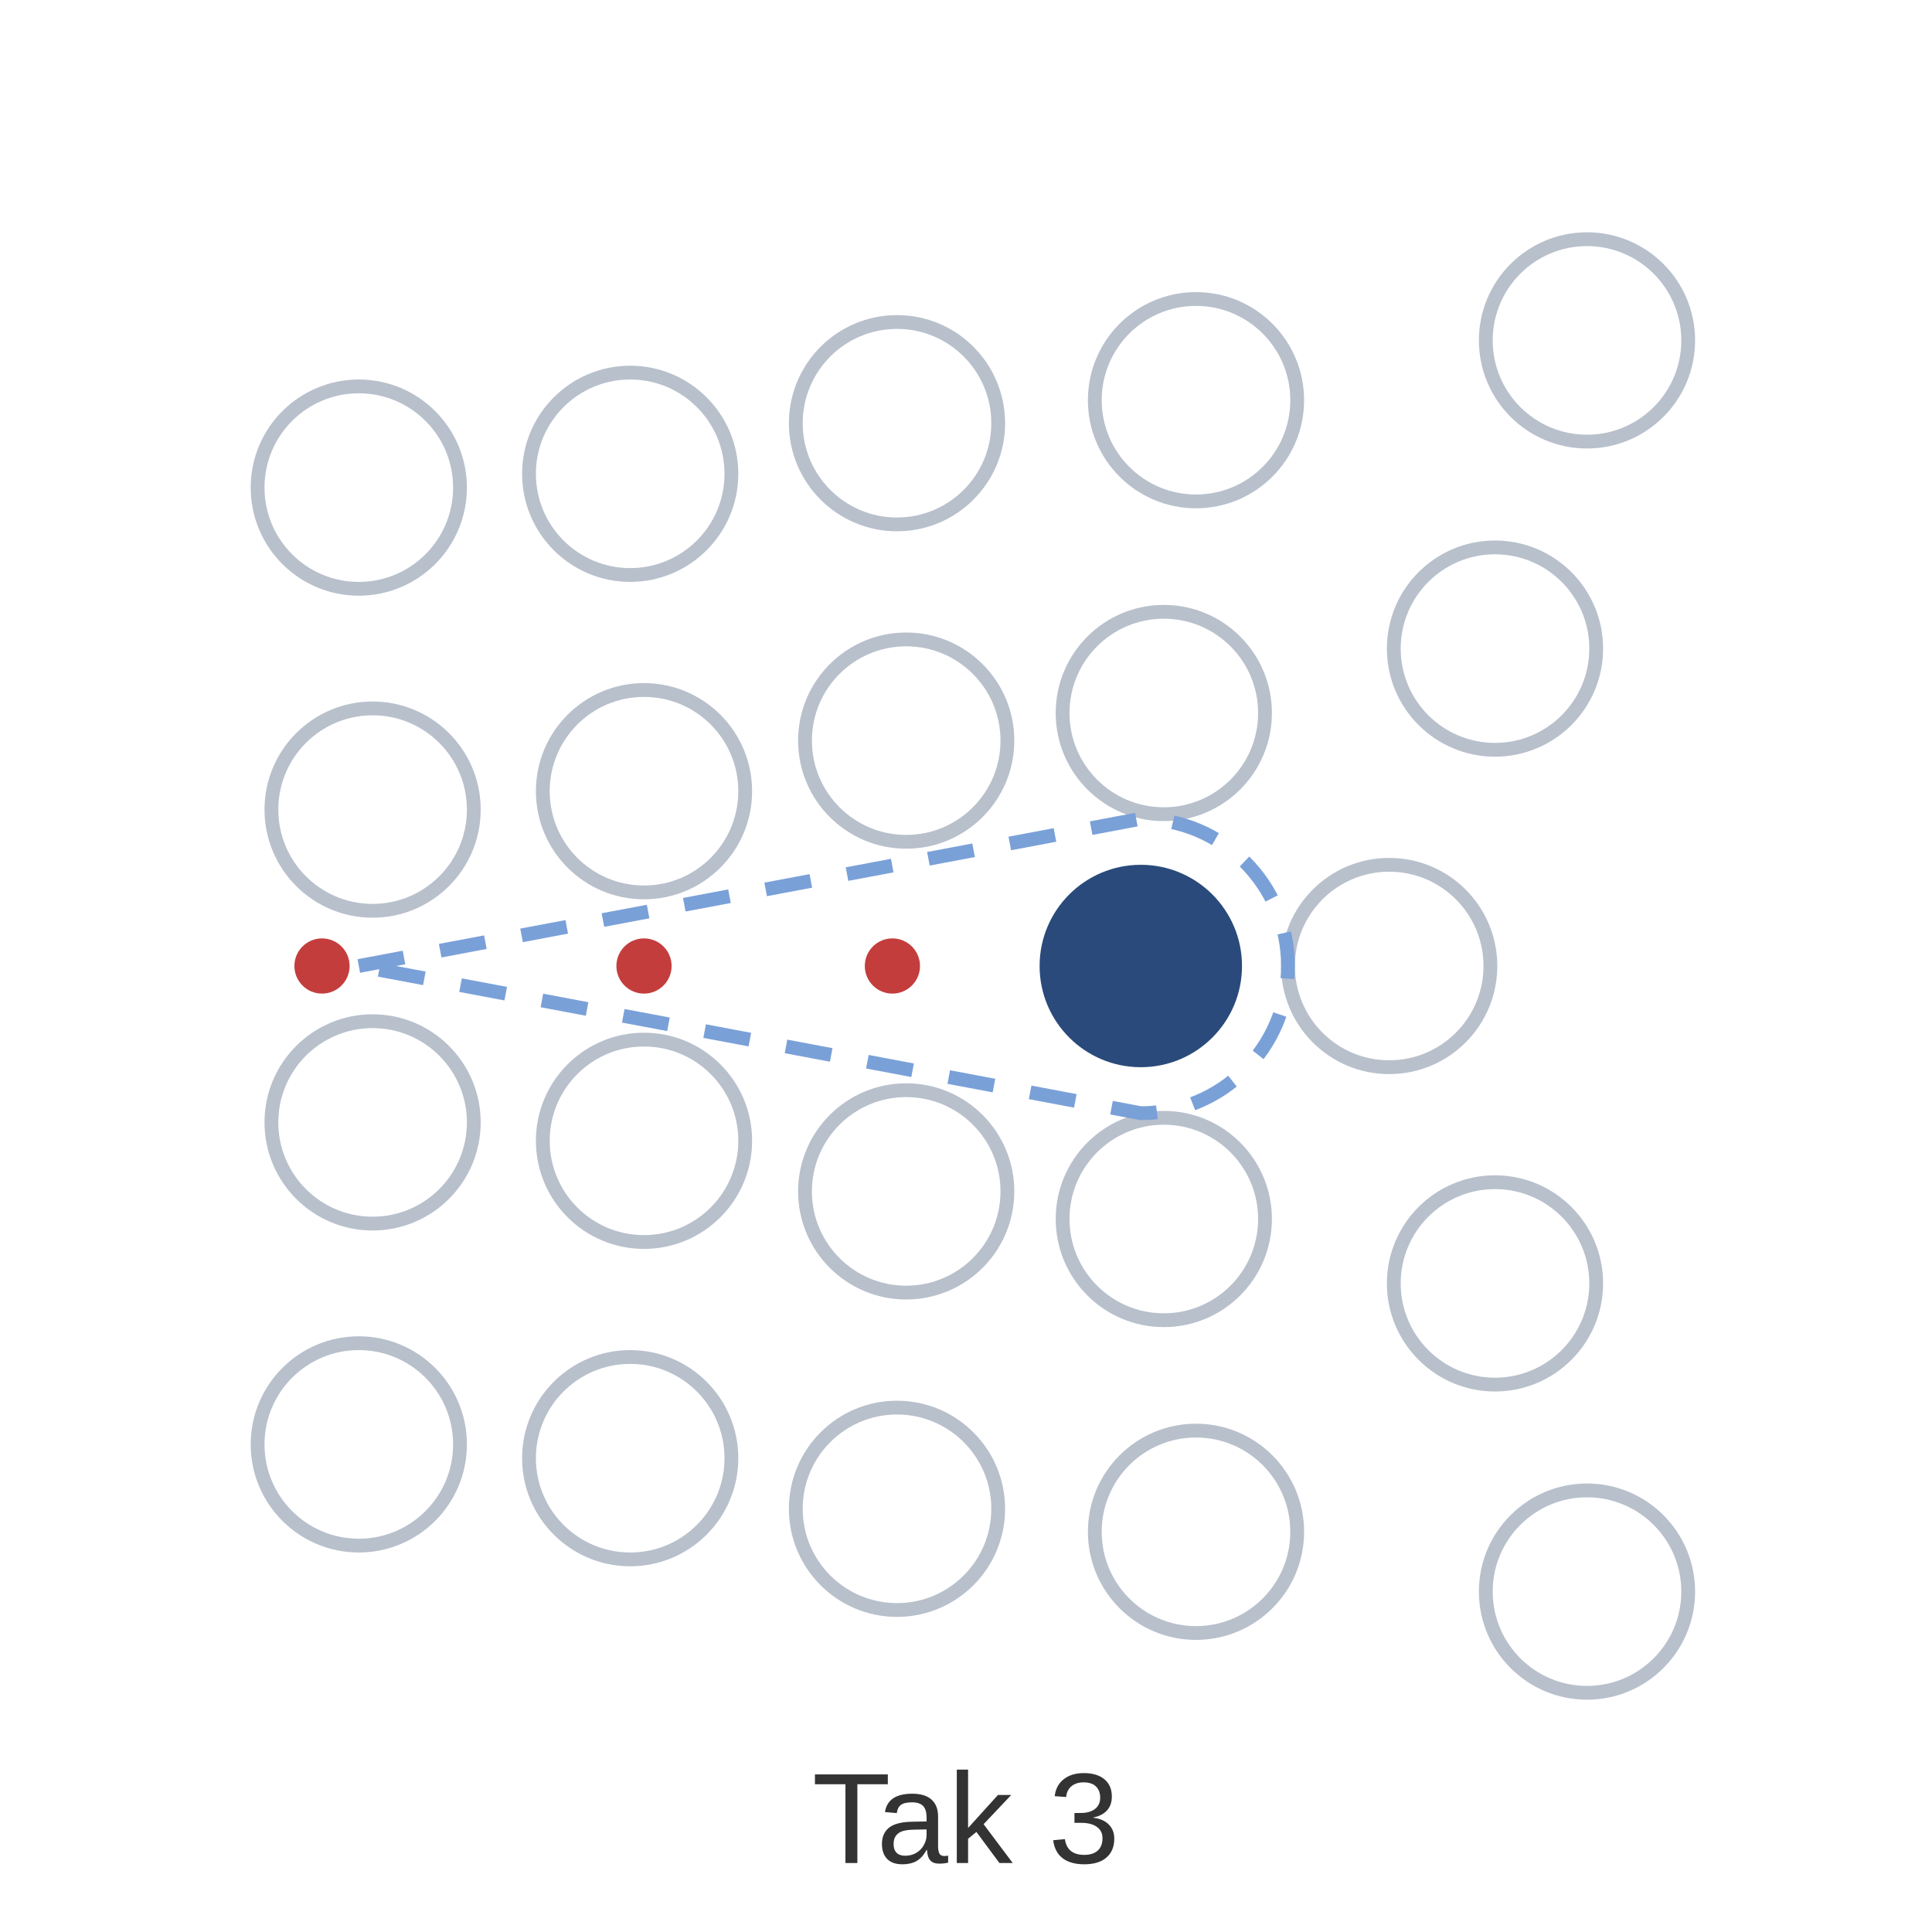
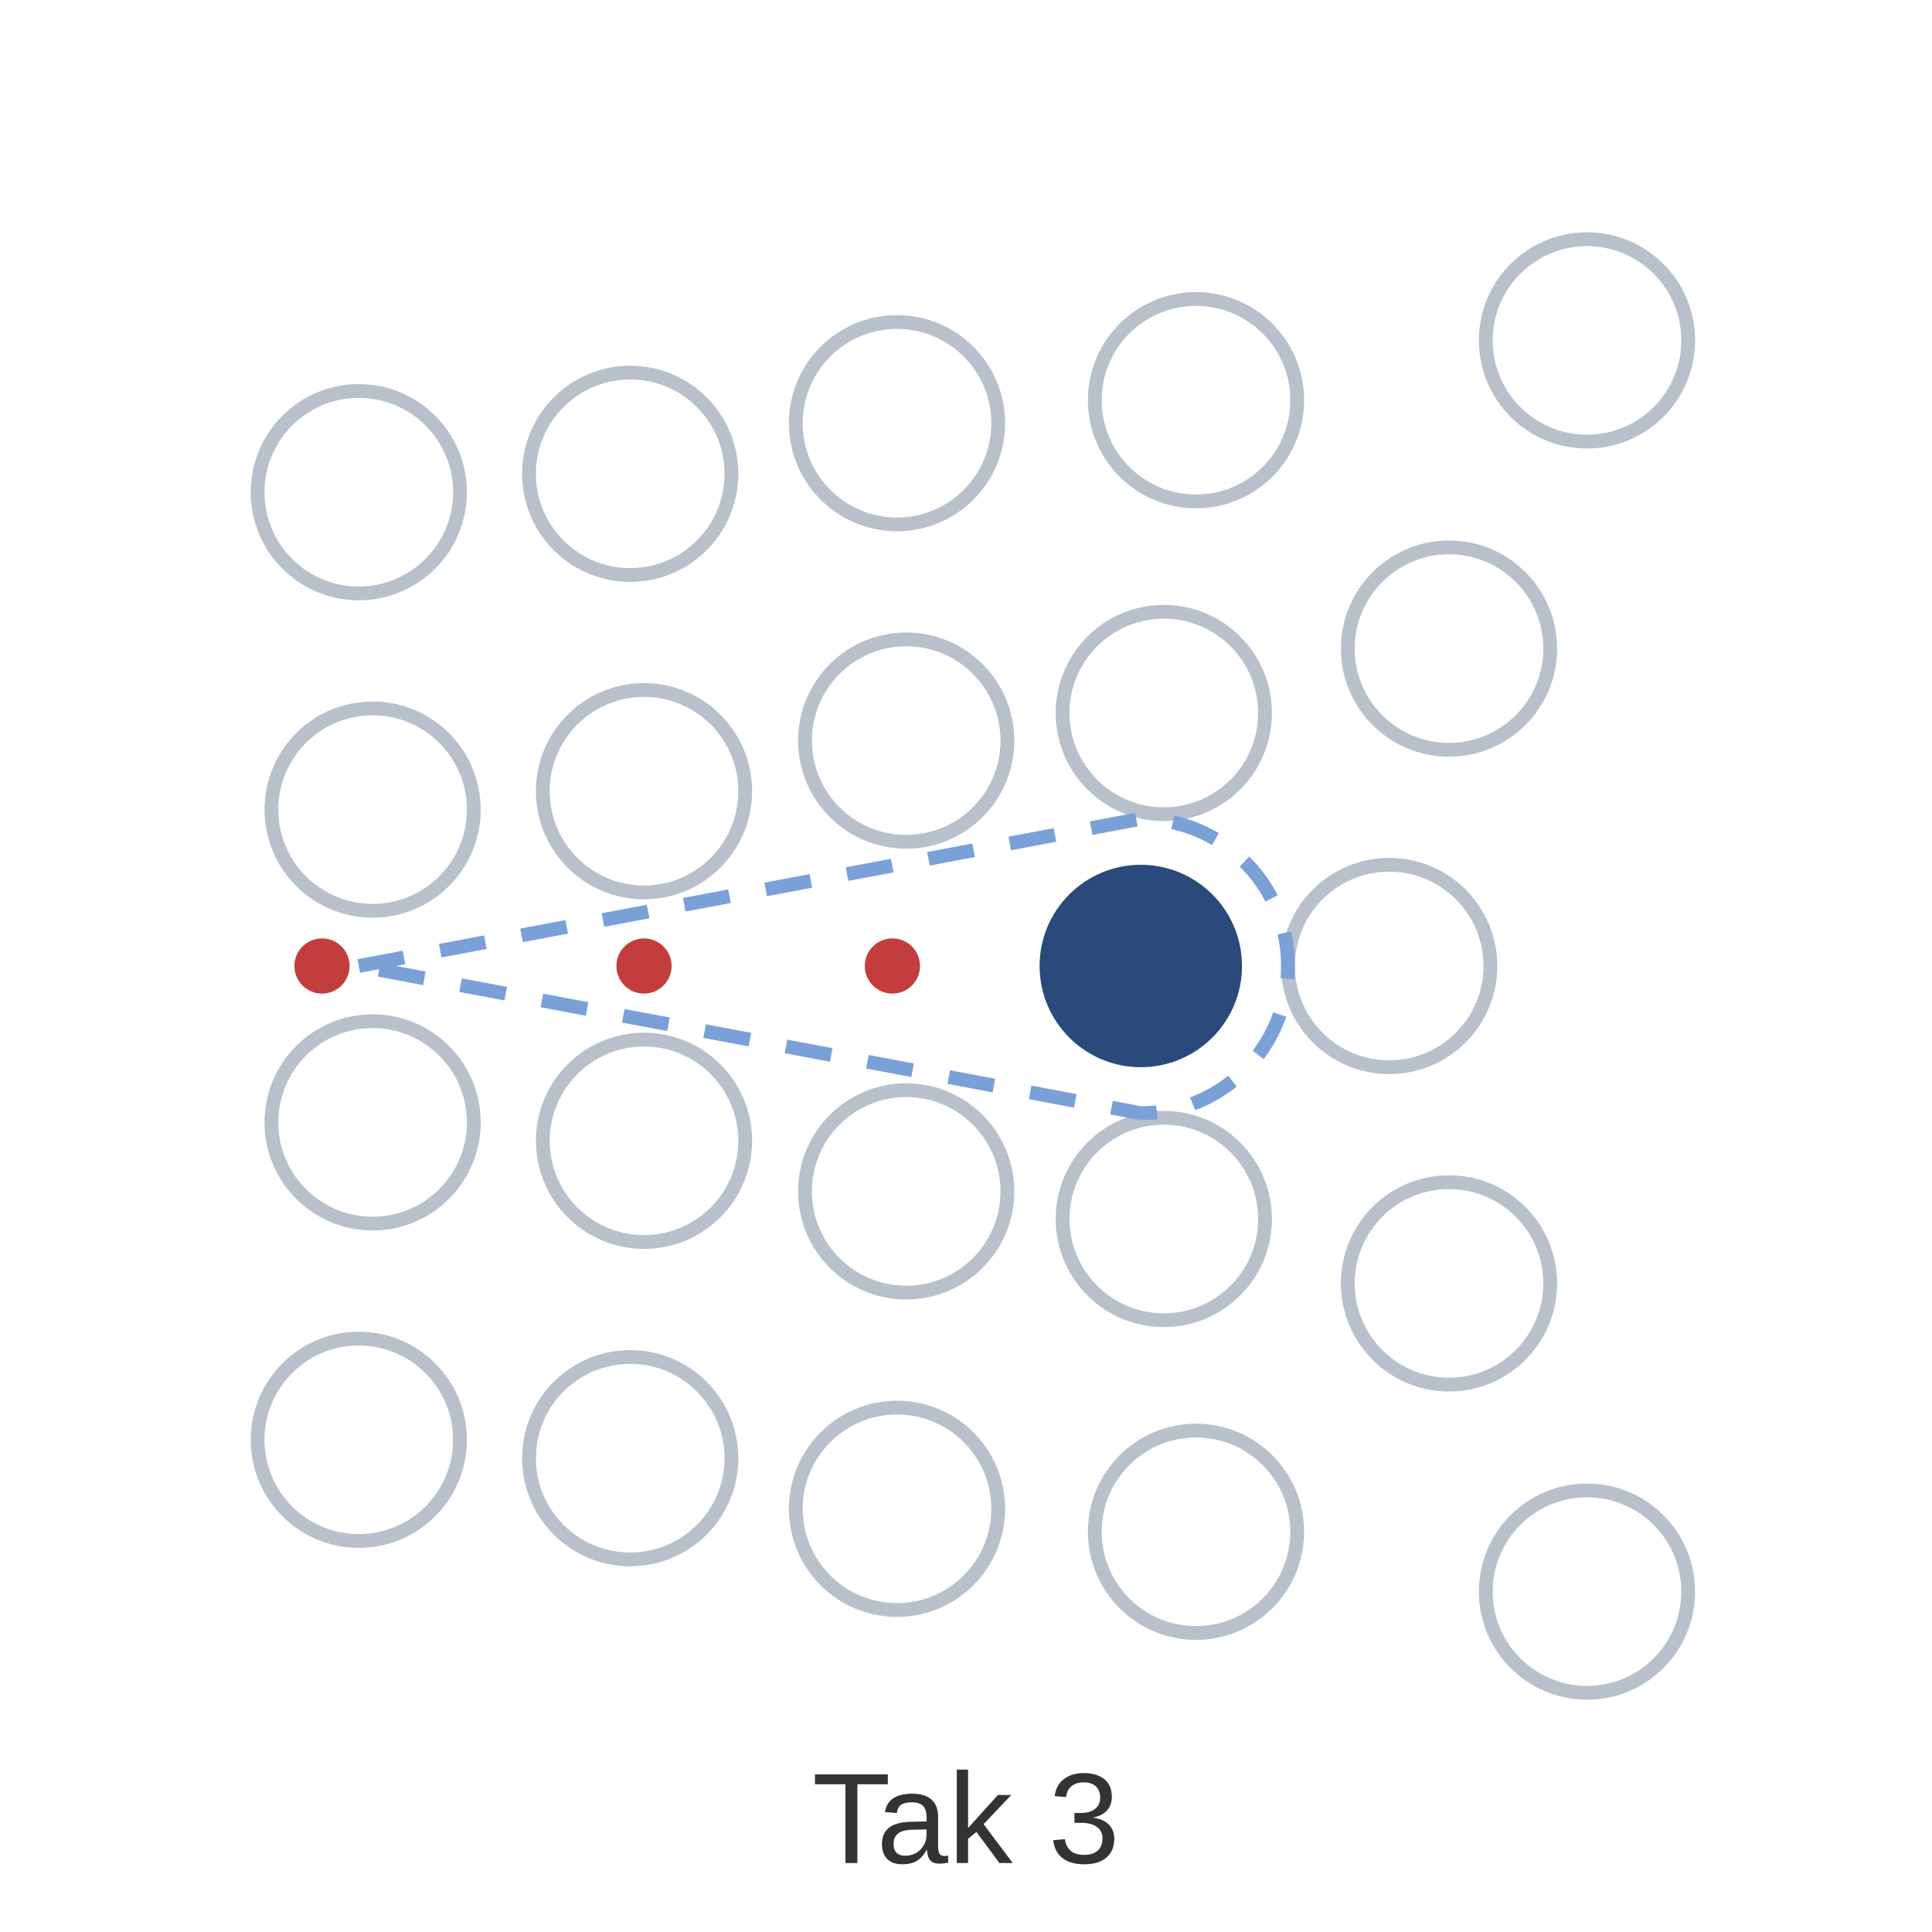
<svg xmlns="http://www.w3.org/2000/svg" width="420" height="420" viewBox="0 0 420 420">
  <rect width="100%" height="100%" fill="white" />
  <g fill="none" stroke="#b8c0cc" stroke-width="3">
-     <circle cx="78" cy="106" r="22" />
+     <circle cx="78" cy="107" r="22" />
    <circle cx="137" cy="103" r="22" />
    <circle cx="195" cy="92" r="22" />
    <circle cx="260" cy="87" r="22" />
    <circle cx="345" cy="74" r="22" />
    <circle cx="81" cy="176" r="22" />
    <circle cx="140" cy="172" r="22" />
    <circle cx="197" cy="161" r="22" />
    <circle cx="253" cy="155" r="22" />
-     <circle cx="325" cy="141" r="22" />
+     <circle cx="315" cy="141" r="22" />
    <circle cx="302" cy="210" r="22" />
    <circle cx="81" cy="244" r="22" />
    <circle cx="140" cy="248" r="22" />
    <circle cx="197" cy="259" r="22" />
    <circle cx="253" cy="265" r="22" />
-     <circle cx="325" cy="279" r="22" />
-     <circle cx="78" cy="314" r="22" />
+     <circle cx="315" cy="279" r="22" />
+     <circle cx="78" cy="313" r="22" />
    <circle cx="137" cy="317" r="22" />
    <circle cx="195" cy="328" r="22" />
    <circle cx="260" cy="333" r="22" />
    <circle cx="345" cy="346" r="22" />
  </g>
  <circle cx="248" cy="210" r="22" fill="#294a7a" />
  <circle cx="70" cy="210" r="6" fill="#c43d3d" />
  <circle cx="140" cy="210" r="6" fill="#c43d3d" />
  <circle cx="194" cy="210" r="6" fill="#c43d3d" />
  <path d="     M 78 210     L 248 178     A 32 32 0 0 1 248 242     Z" fill="none" stroke="#7aa0d8" stroke-width="3" stroke-dasharray="10 8" />
  <text x="210" y="405" text-anchor="middle" font-family="Arial, sans-serif" font-size="28" fill="#333">
    Tak 3
  </text>
</svg>
